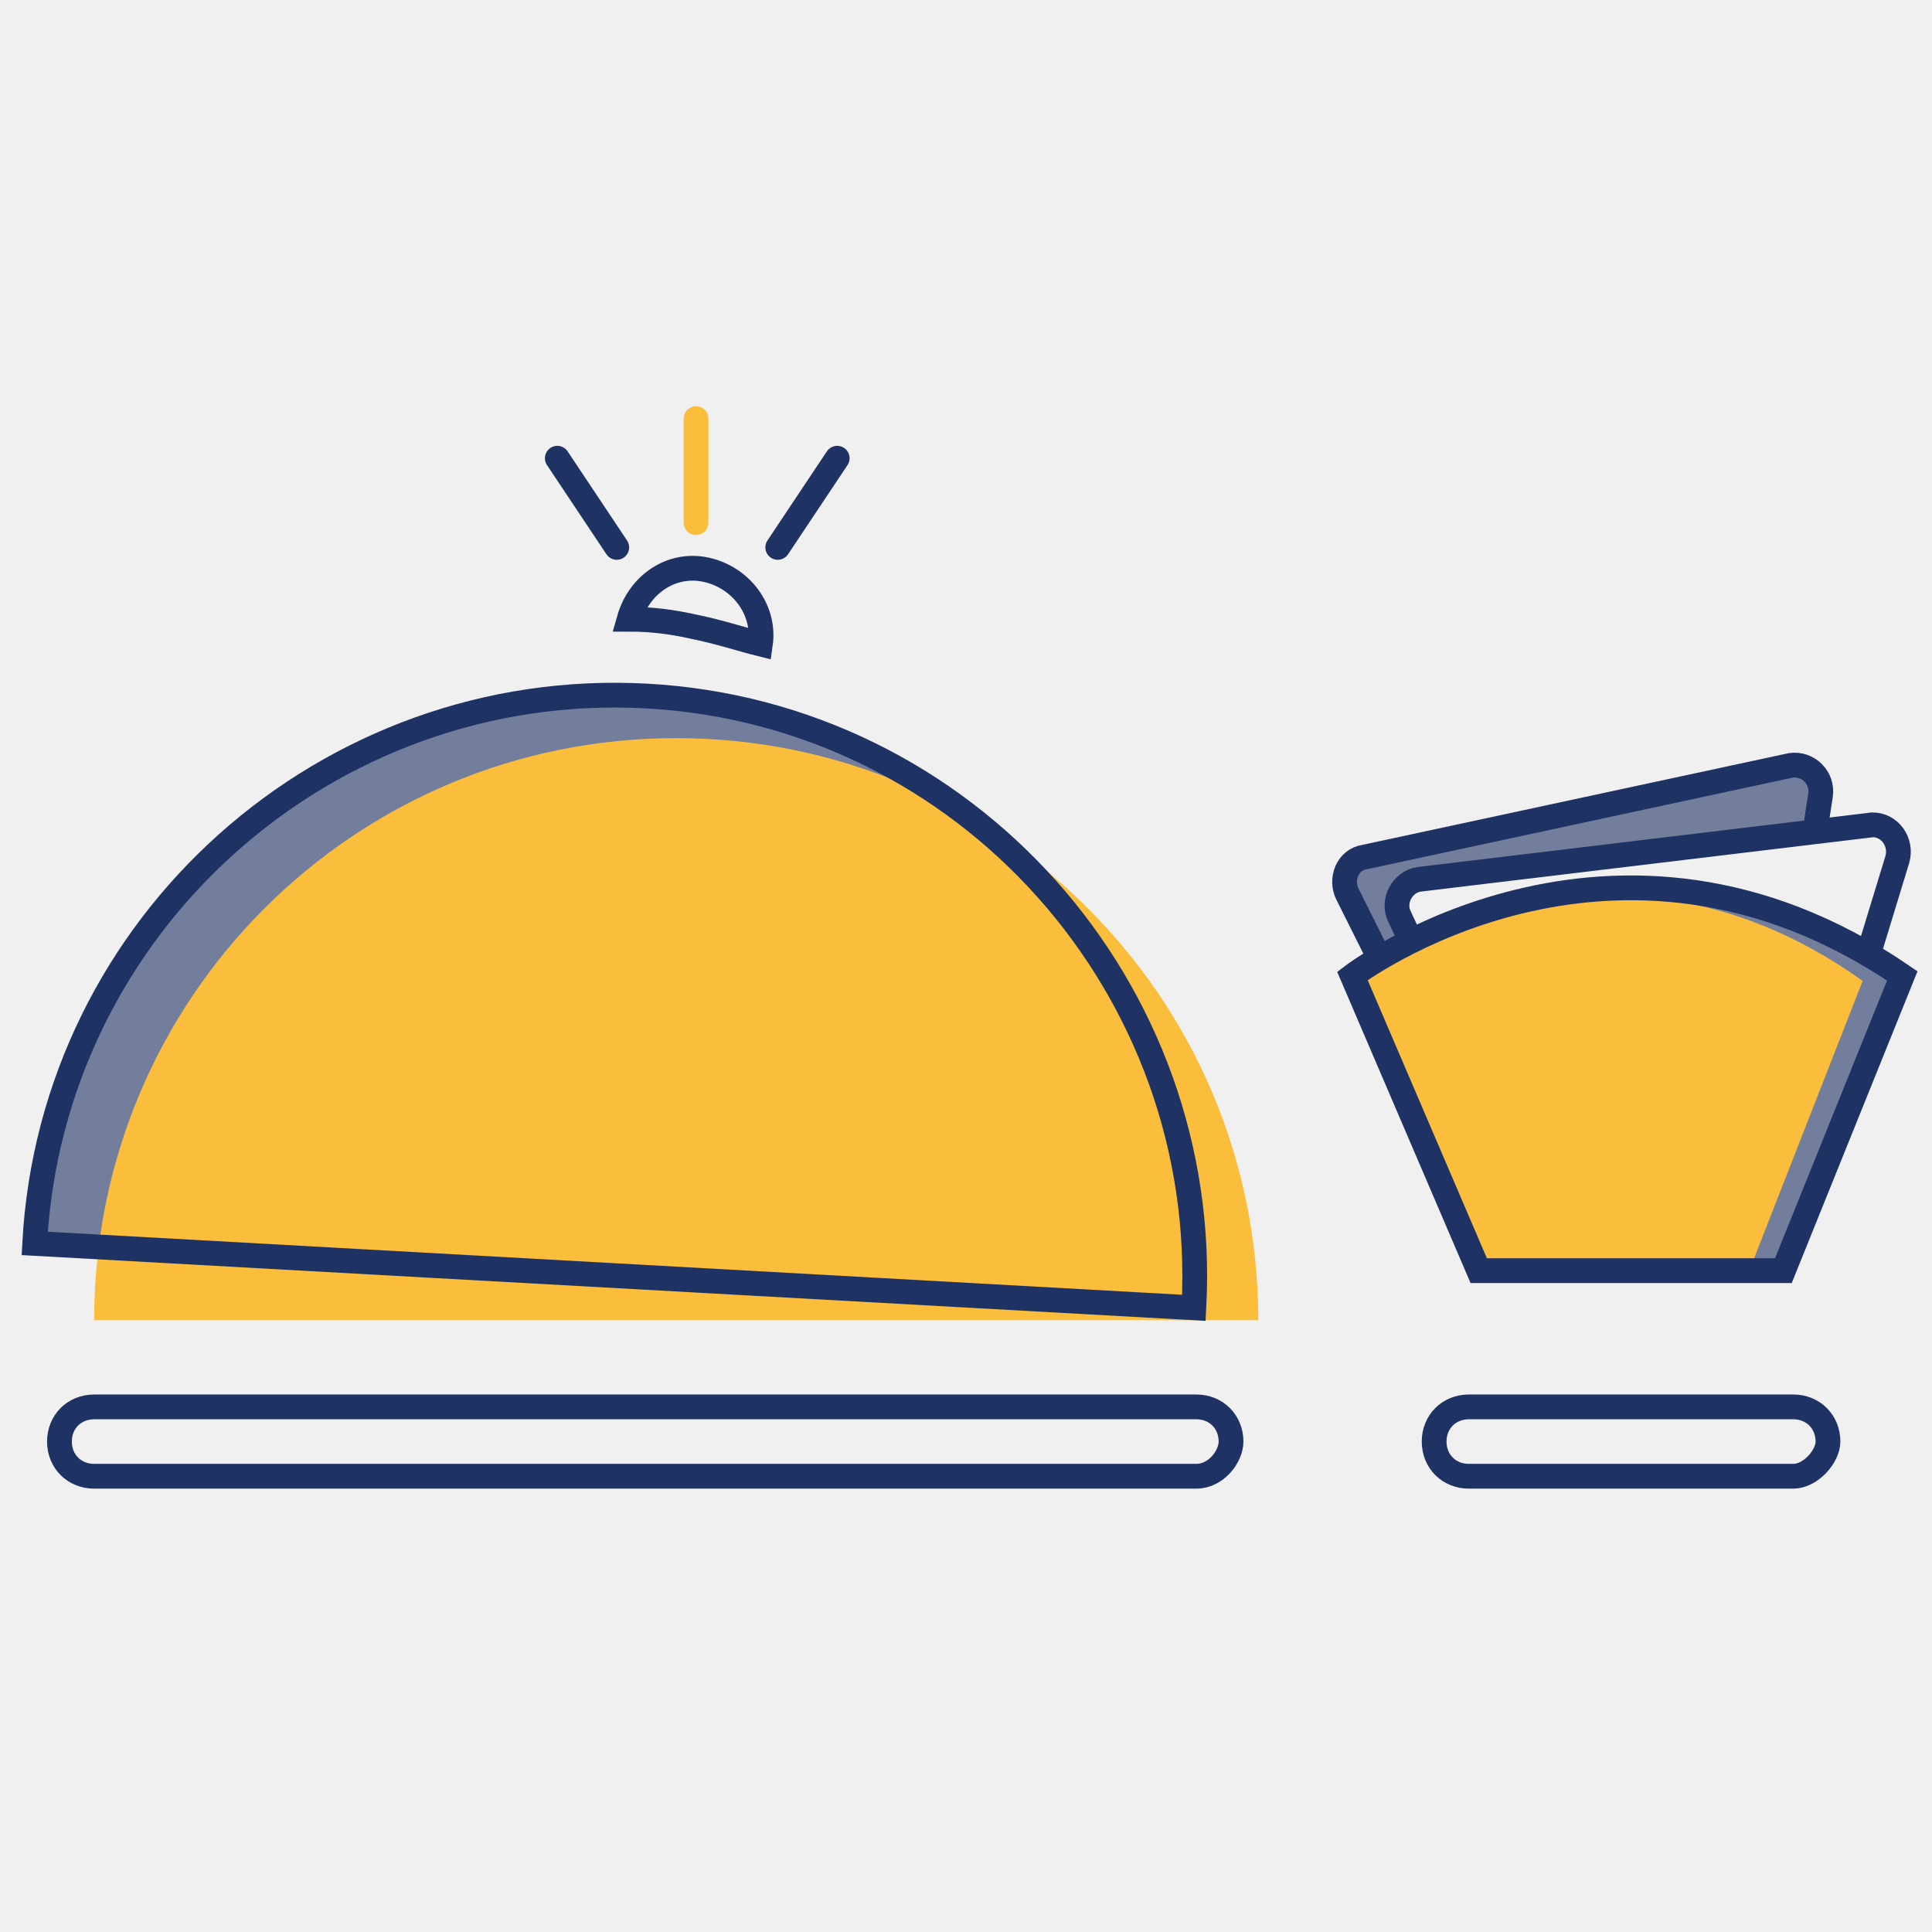
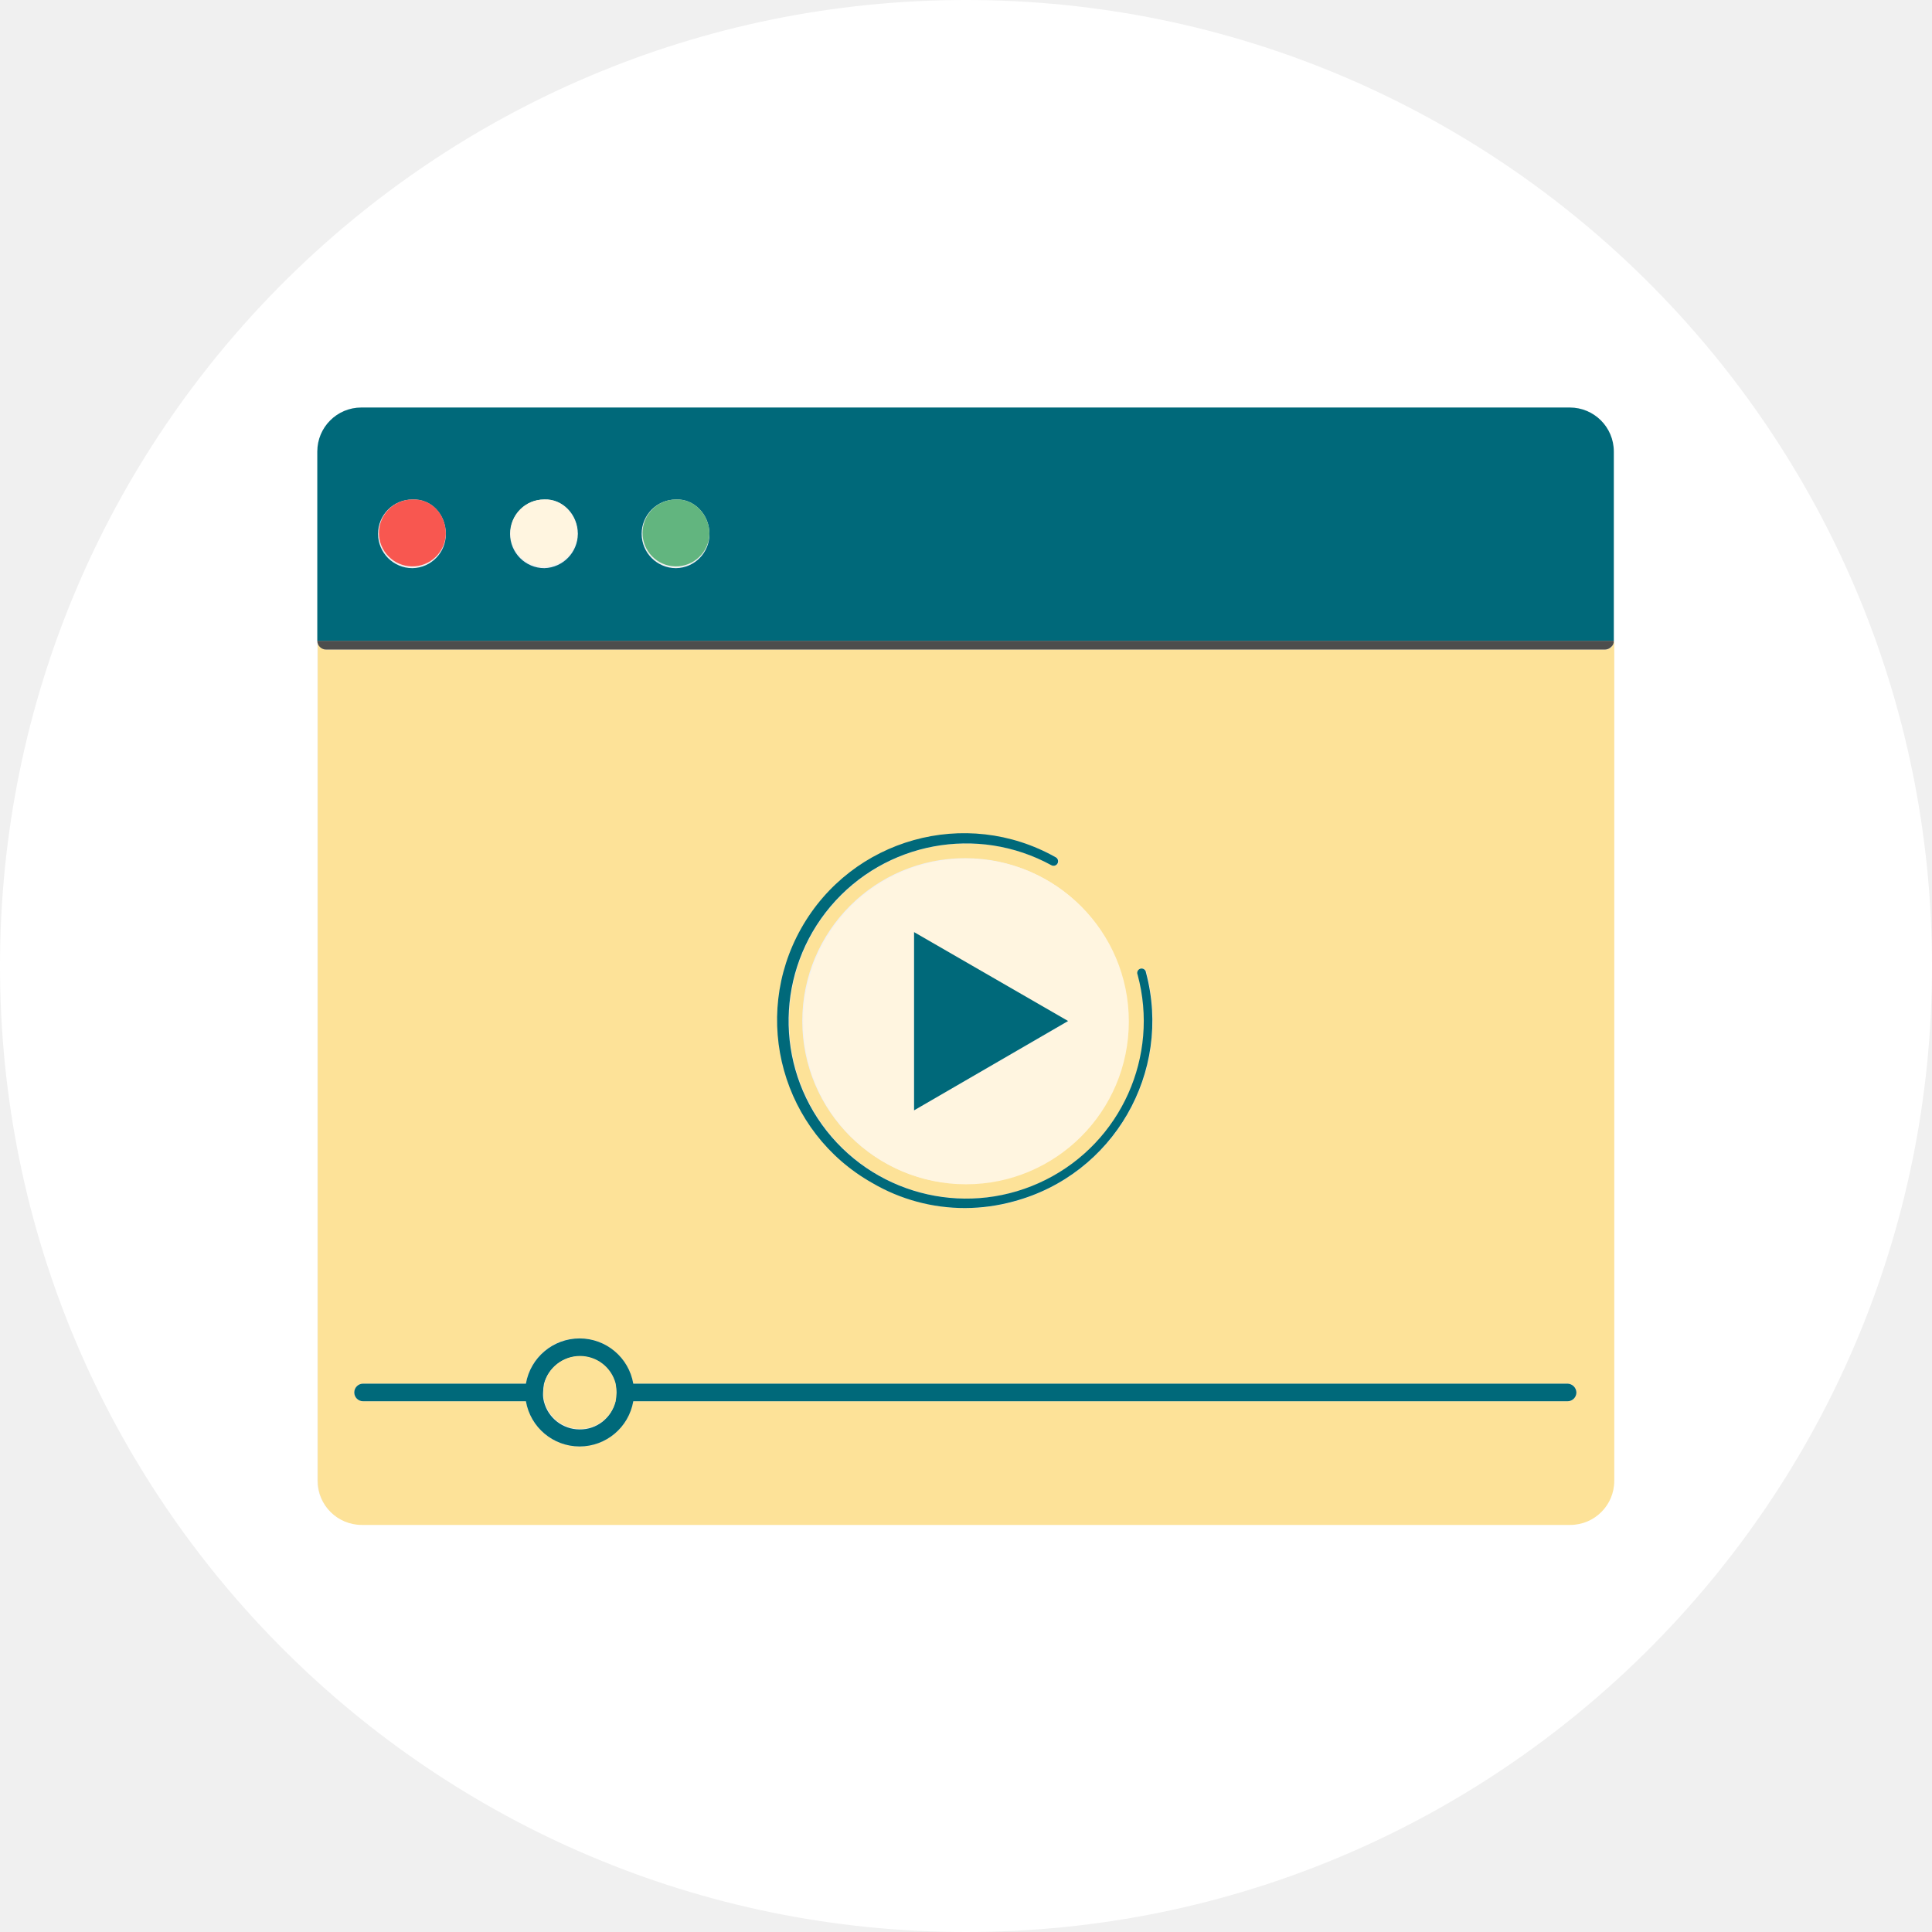
- <svg xmlns="http://www.w3.org/2000/svg" version="1.1" id="Layer_1" x="0px" y="0px" viewBox="-149 151 78 78" style="enable-background:new -149 151 78 78;" xml:space="preserve">
-   <style type="text/css">
- 	.st0{fill:#805863;stroke:#1E3264;stroke-miterlimit:10;}
- 	.st1{fill:none;stroke:#1E3264;stroke-miterlimit:10;}
- 	.st2{opacity:0.6;fill:#1E3264;enable-background:new    ;}
- 	.st3{fill:#FABE3C;}
- 	.st4{fill:none;}
- 	.st5{fill:none;stroke:#FABE3C;stroke-linecap:round;stroke-linejoin:round;stroke-miterlimit:10;}
- 	.st6{fill:none;stroke:#1E3264;stroke-linecap:round;stroke-linejoin:round;stroke-miterlimit:10;}
- </style>
-   <path id="XMLID_414_" class="st0" d="M-98.2,167.6" />
-   <path id="XMLID_415_" class="st0" d="M-98.2,167.4" />
-   <path id="XMLID_399_" class="st1" d="M-100.7,210.6h-44.5c-0.8,0-1.4-0.6-1.4-1.4l0,0c0-0.8,0.6-1.4,1.4-1.4h44.5  c0.8,0,1.4,0.6,1.4,1.4l0,0C-99.3,209.8-99.9,210.6-100.7,210.6z" />
-   <path id="XMLID_404_" class="st1" d="M-76.6,210.6h-13.1c-0.8,0-1.4-0.6-1.4-1.4l0,0c0-0.8,0.6-1.4,1.4-1.4h13.1  c0.8,0,1.4,0.6,1.4,1.4l0,0C-75.2,209.8-75.9,210.6-76.6,210.6z" />
-   <path id="XMLID_392_" class="st1" d="M-118.3,177c0.2-1.4-0.8-2.7-2.2-3c-1.4-0.3-2.7,0.6-3.1,2c0.9,0,1.7,0.1,2.6,0.3  C-120,176.5-119.1,176.8-118.3,177z" />
-   <path id="XMLID_429_" class="st2" d="M-108.7,185.1c-3.7-2.4-8.1-3.8-12.8-3.8c-11.7,0-21.5,8.6-23,19.7l-2.9-0.2  c0.9-12.6,11.7-22.2,24.5-21.5C-117.4,179.8-112.5,181.9-108.7,185.1z" />
-   <path id="XMLID_401_" class="st3" d="M-98.2,204.3c0-13-10.5-23.5-23.5-23.5s-23.5,10.5-23.5,23.5H-98.2z" />
-   <path id="XMLID_395_" class="st1" d="M-100.8,203.8c0.7-12.9-9.2-24-22.1-24.7s-24,9.2-24.7,22.1L-100.8,203.8z" />
-   <g id="XMLID_406_">
-     <path id="XMLID_716_" class="st4" d="M-97.5,190.4" />
+ <svg xmlns="http://www.w3.org/2000/svg" viewBox="0 0 439 439">
+   <g id="Layer_2" data-name="Layer 2">
+     <g id="Слой_1" data-name="Слой 1">
+       <path d="M219.5,0C98.3,0,0,98.3,0,219.5S98.3,439,219.5,439,439,340.7,439,219.5,340.7,0,219.5,0ZM366.7,336.4a10,10,0,0,1-10,10H82.1a10,10,0,0,1-10-10V102.6a10,10,0,0,1,10-10H356.7a10,10,0,0,1,10,10V336.4Z" fill="#fff" />
+       <path d="M366.2,147a2,2,0,0,1-1.4.6H74.2a2,2,0,0,1-2-2V336.5a10,10,0,0,0,10,10H356.8a10,10,0,0,0,10-10V145.6A3.51,3.51,0,0,1,366.2,147ZM256.3,232a37,37,0,1,1-37-37A37,37,0,0,1,256.3,232Zm-73.6-21.2a42.53,42.53,0,0,1,57.3-16,1,1,0,1,1-1,1.8,40.35,40.35,0,1,0,19.6,24.9,1,1,0,1,1,1.9-.5,42.62,42.62,0,0,1-41,53.5,41.53,41.53,0,0,1-21.1-5.7,42.67,42.67,0,0,1-15.7-58ZM356.2,318.4H143.9a12.38,12.38,0,0,1-24.4,0h-37a2,2,0,0,1,0-4h37a12.28,12.28,0,0,1,12.2-10.3,12.45,12.45,0,0,1,12.2,10.3H356.2a2,2,0,0,1,2,2A1.94,1.94,0,0,1,356.2,318.4Z" fill="#fde298" />
+       <path d="M366.7,145.6a1.68,1.68,0,0,1-.6,1.4,2,2,0,0,1-1.4.6H74.1a2,2,0,0,1-2-2Z" fill="#4d4d4d" />
+       <path d="M356.7,92.6H82.1a10,10,0,0,0-10,10v43H366.7v-43A10,10,0,0,0,356.7,92.6Zm-263,36.5a7.8,7.8,0,0,1,0-15.6c4.3-.2,7.6,3.4,7.6,7.8A7.71,7.71,0,0,1,93.7,129.1Zm30,0a7.8,7.8,0,0,1,0-15.6c4.1-.2,7.6,3.4,7.6,7.8A7.84,7.84,0,0,1,123.7,129.1Zm29.9,0a7.8,7.8,0,0,1,0-15.6c4.1-.2,7.6,3.4,7.6,7.8A7.71,7.71,0,0,1,153.6,129.1Z" fill="#00697a" />
+       <path d="M101.3,121.3a7.6,7.6,0,1,1-7.6-7.8C98.1,113.3,101.3,116.9,101.3,121.3Z" fill="#f85750" />
+       <path d="M131.2,121.3a7.6,7.6,0,1,1-7.6-7.8C127.7,113.3,131.2,116.9,131.2,121.3Z" fill="#fff5e0" />
+       <path d="M161.2,121.3a7.6,7.6,0,1,1-7.6-7.8C157.7,113.3,161.2,116.9,161.2,121.3Z" fill="#62b57f" />
+       <path d="M219.5,195.1a37,37,0,1,0,37,37A37,37,0,0,0,219.5,195.1Zm-11.8,57.2V211.9l35,20.2Z" fill="#fff5e0" />
+       <path d="M230.3,273a42.21,42.21,0,0,1-11,1.5,41.53,41.53,0,0,1-21.1-5.7,42.47,42.47,0,0,1,41.7-74,1,1,0,1,1-1,1.8,40.35,40.35,0,1,0,19.6,24.9,1,1,0,1,1,1.9-.5A42.48,42.48,0,0,1,230.3,273Z" fill="#00697a" />
+       <path d="M242.7,232l-35,20.3V211.8Z" fill="#00697a" />
+       <path d="M356.2,314.4H143.9a12.38,12.38,0,0,0-24.4,0h-37a2,2,0,0,0,0,4h37a12.38,12.38,0,0,0,24.4,0H356.2a2,2,0,0,0,2-2A2.07,2.07,0,0,0,356.2,314.4ZM131.7,324.8a8.37,8.37,0,0,1-8.1-6.3,6.48,6.48,0,0,1-.2-2,13.55,13.55,0,0,1,.2-2,8.36,8.36,0,0,1,16.2,0,6.48,6.48,0,0,1,.2,2,12.31,12.31,0,0,1-.2,2A8.2,8.2,0,0,1,131.7,324.8Z" fill="#00697a" />
+       <path d="M140.1,316.4a12.31,12.31,0,0,1-.2,2,8.36,8.36,0,0,1-16.2,0,6.48,6.48,0,0,1-.2-2,13.55,13.55,0,0,1,.2-2,8.36,8.36,0,0,1,16.2,0A15,15,0,0,1,140.1,316.4Z" fill="#fde298" />
+     </g>
  </g>
-   <polygon id="XMLID_398_" class="st2" points="-93.3,189.8 -92.1,189 -92.5,187.6 -92.2,186.5 -85.7,185.8 -75.5,184.5 -76.1,181.9   -94.8,186 " />
-   <path id="XMLID_411_" class="st1" d="M-93.1,190.1l-1.5-3c-0.3-0.6,0-1.4,0.7-1.5l17.2-3.7c0.7-0.1,1.3,0.5,1.2,1.2l-0.2,1.3" />
-   <path id="XMLID_407_" class="st1" d="M-73.5,189.3l1.1-3.6c0.2-0.7-0.3-1.4-1-1.4l-18.3,2.2c-0.7,0.1-1.1,0.9-0.8,1.5l0.7,1.5" />
-   <path id="XMLID_400_" class="st2" d="M-72,190.4c0,0-5.4-4.1-11.1-3.5l2.3,15.4h4.1L-72,190.4z" />
-   <path id="XMLID_397_" class="st3" d="M-73.8,190.6l-4.5,11.5h-11.4l-4.4-11.5C-94.1,190.6-84.6,182.9-73.8,190.6z" />
-   <path id="XMLID_396_" class="st1" d="M-72.2,190.4l-4.8,11.9h-12.3l-5.1-11.9C-94.4,190.4-83.9,182.4-72.2,190.4z" />
-   <line id="XMLID_432_" class="st5" x1="-120.9" y1="172.1" x2="-120.9" y2="167.9" />
-   <line id="XMLID_430_" class="st6" x1="-124.1" y1="173.1" x2="-126.5" y2="169.5" />
-   <line id="XMLID_431_" class="st6" x1="-117.6" y1="173.1" x2="-115.2" y2="169.5" />
</svg>
